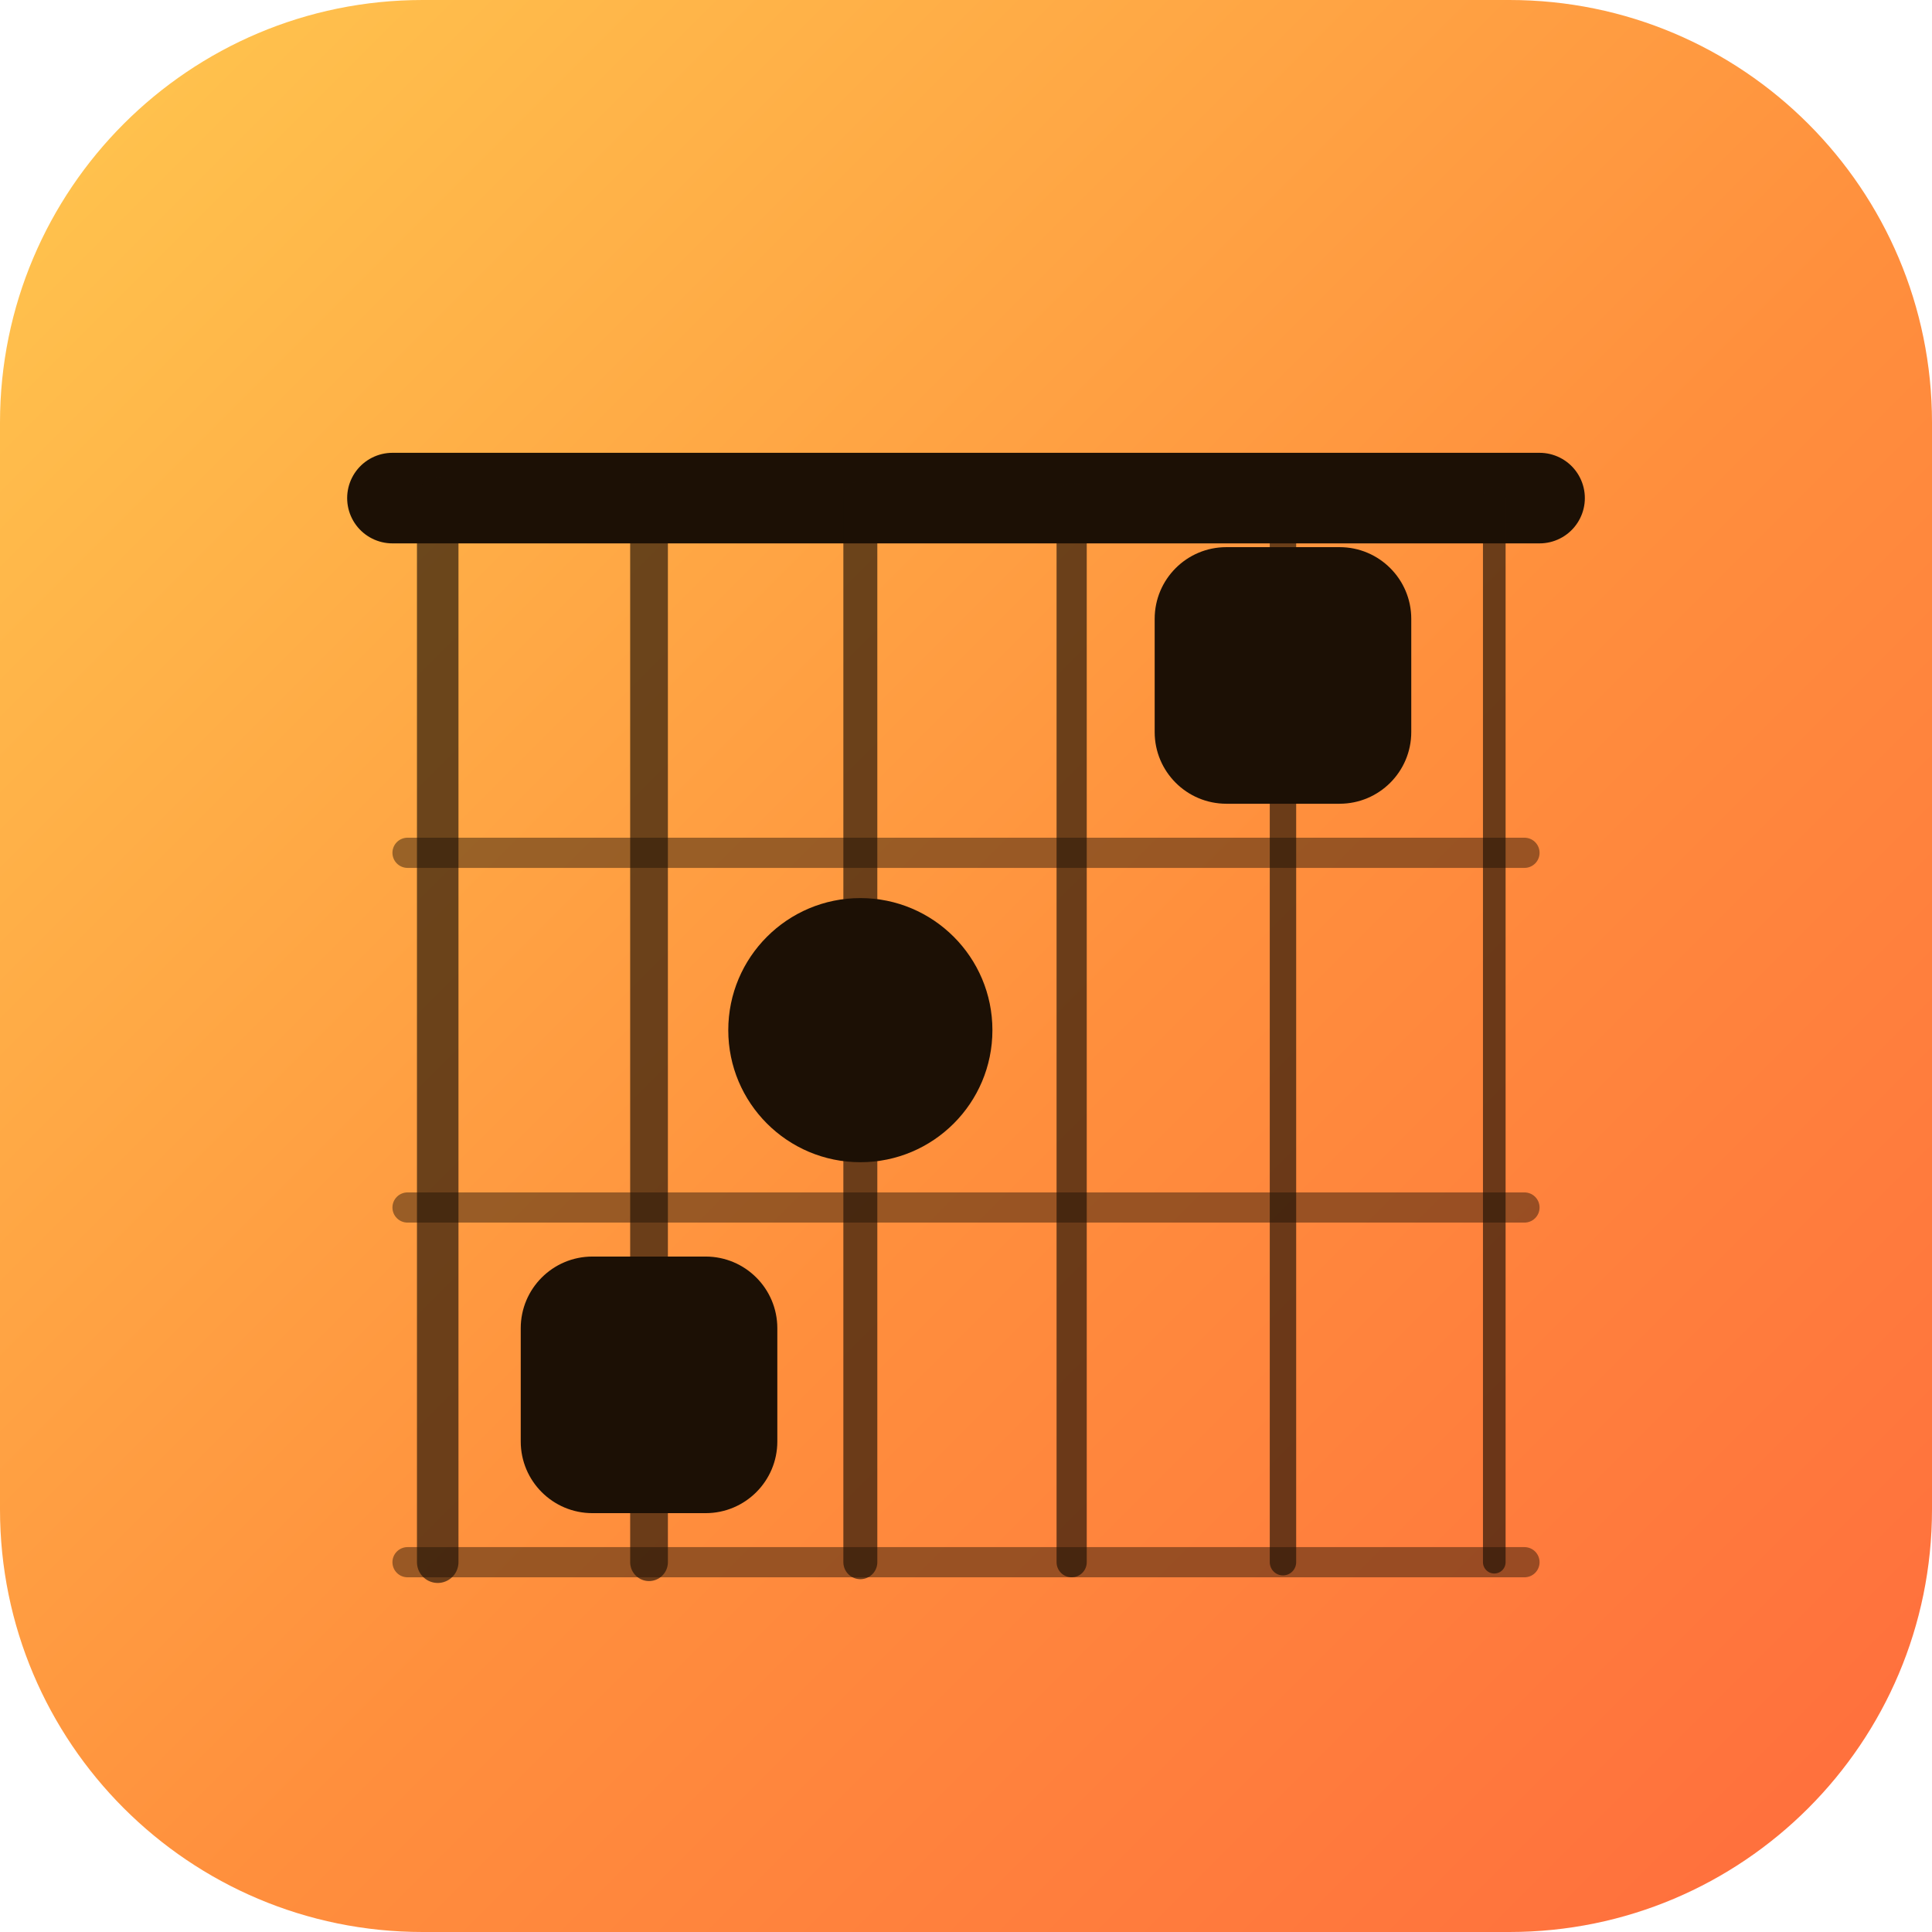
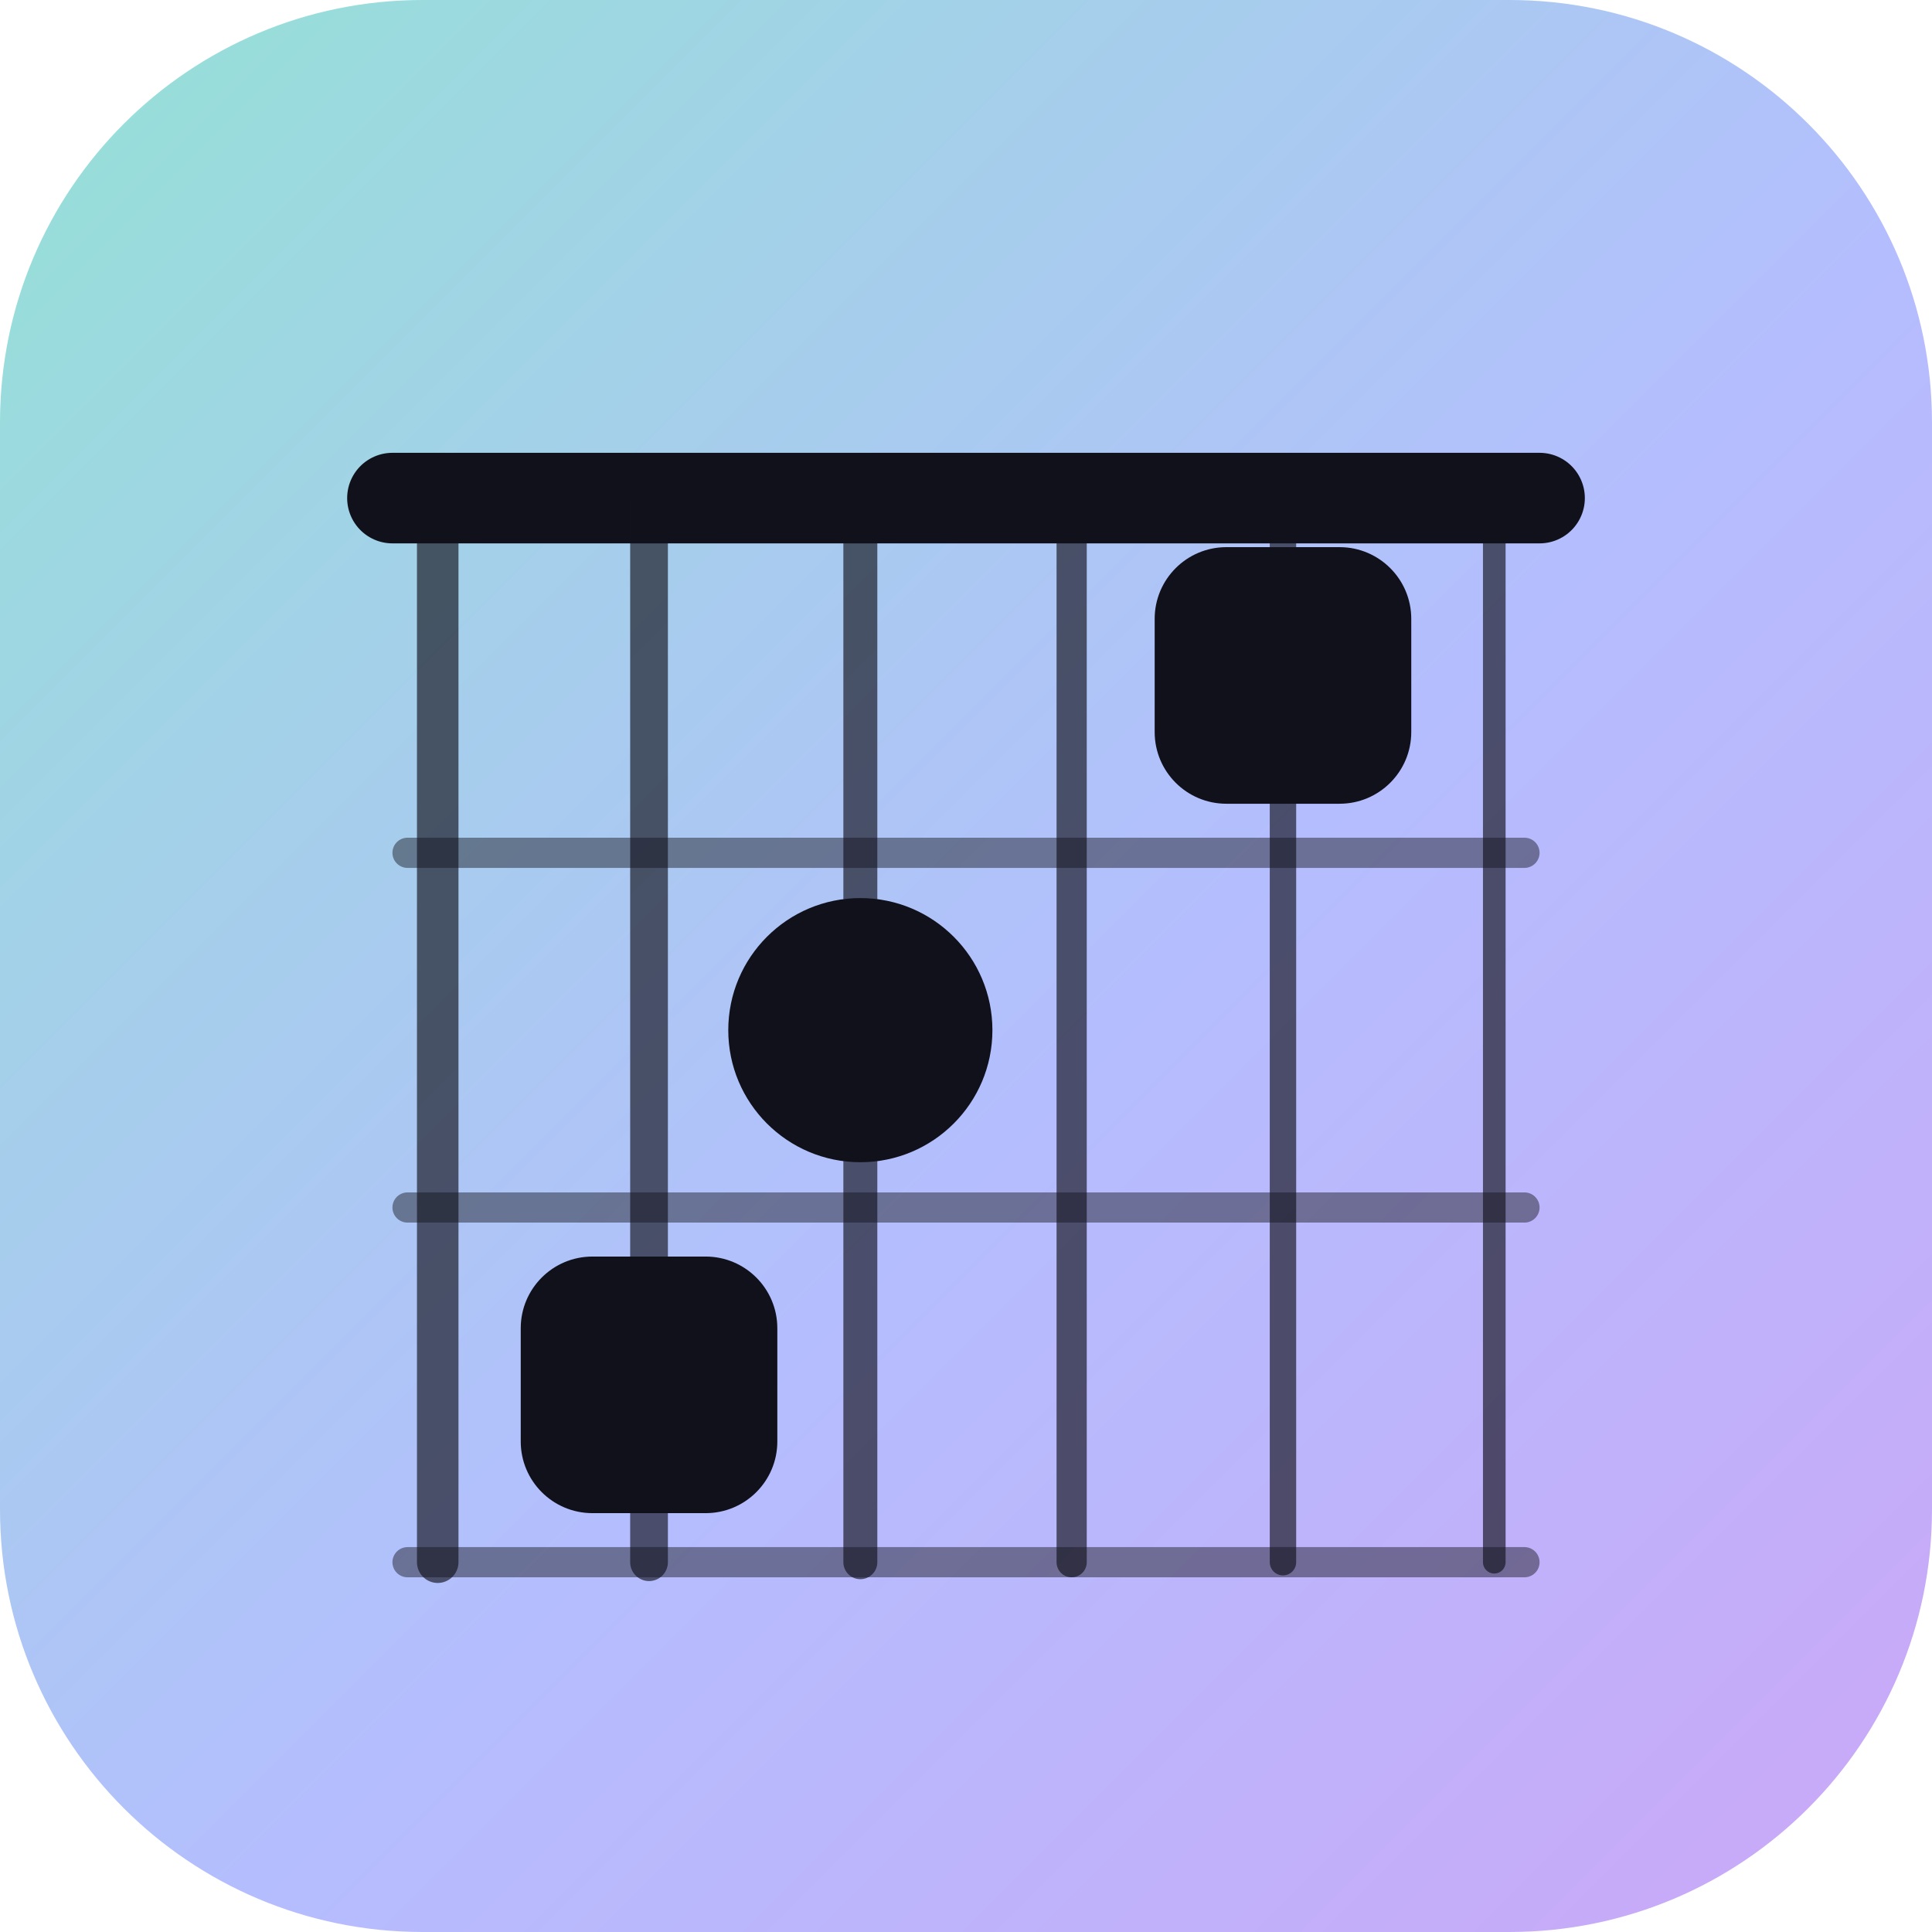
<svg xmlns="http://www.w3.org/2000/svg" viewBox="0 0 512 512">
  <defs>
    <linearGradient id="g" x1="0" y1="0" x2="1" y2="1">
-       <stop offset="0" stop-color="#ffc84f" />
-       <stop offset=".55" stop-color="#ff8f3d" />
-       <stop offset="1" stop-color="#ff6b3d" />
+       <stop offset="0" stop-color="#94e2d5" />
+       <stop offset=".55" stop-color="#b4befe" />
+       <stop offset="1" stop-color="#cba6f7" />
    </linearGradient>
  </defs>
  <rect width="512" height="512" rx="112" fill="url(#g)" />
-   <g stroke="#1c1005" stroke-linecap="round">
+   <g stroke="#11111b" stroke-linecap="round">
    <path d="M104 132H408" stroke-width="24" />
    <path d="M108 226H404M108 320H404M108 414H404" stroke-width="8" opacity=".45" />
    <g opacity=".65">
      <path d="M116 132V414" stroke-width="11" />
      <path d="M172 132V414" stroke-width="10" />
      <path d="M228 132V414" stroke-width="9" />
      <path d="M284 132V414" stroke-width="8" />
      <path d="M340 132V414" stroke-width="7" />
      <path d="M396 132V414" stroke-width="6" />
    </g>
  </g>
-   <g fill="#1c1005">
+   <g fill="#11111b">
    <rect x="138" y="333" width="68" height="68" rx="19" />
    <circle cx="228" cy="273" r="35" />
    <rect x="306" y="145" width="68" height="68" rx="19" />
  </g>
</svg>
